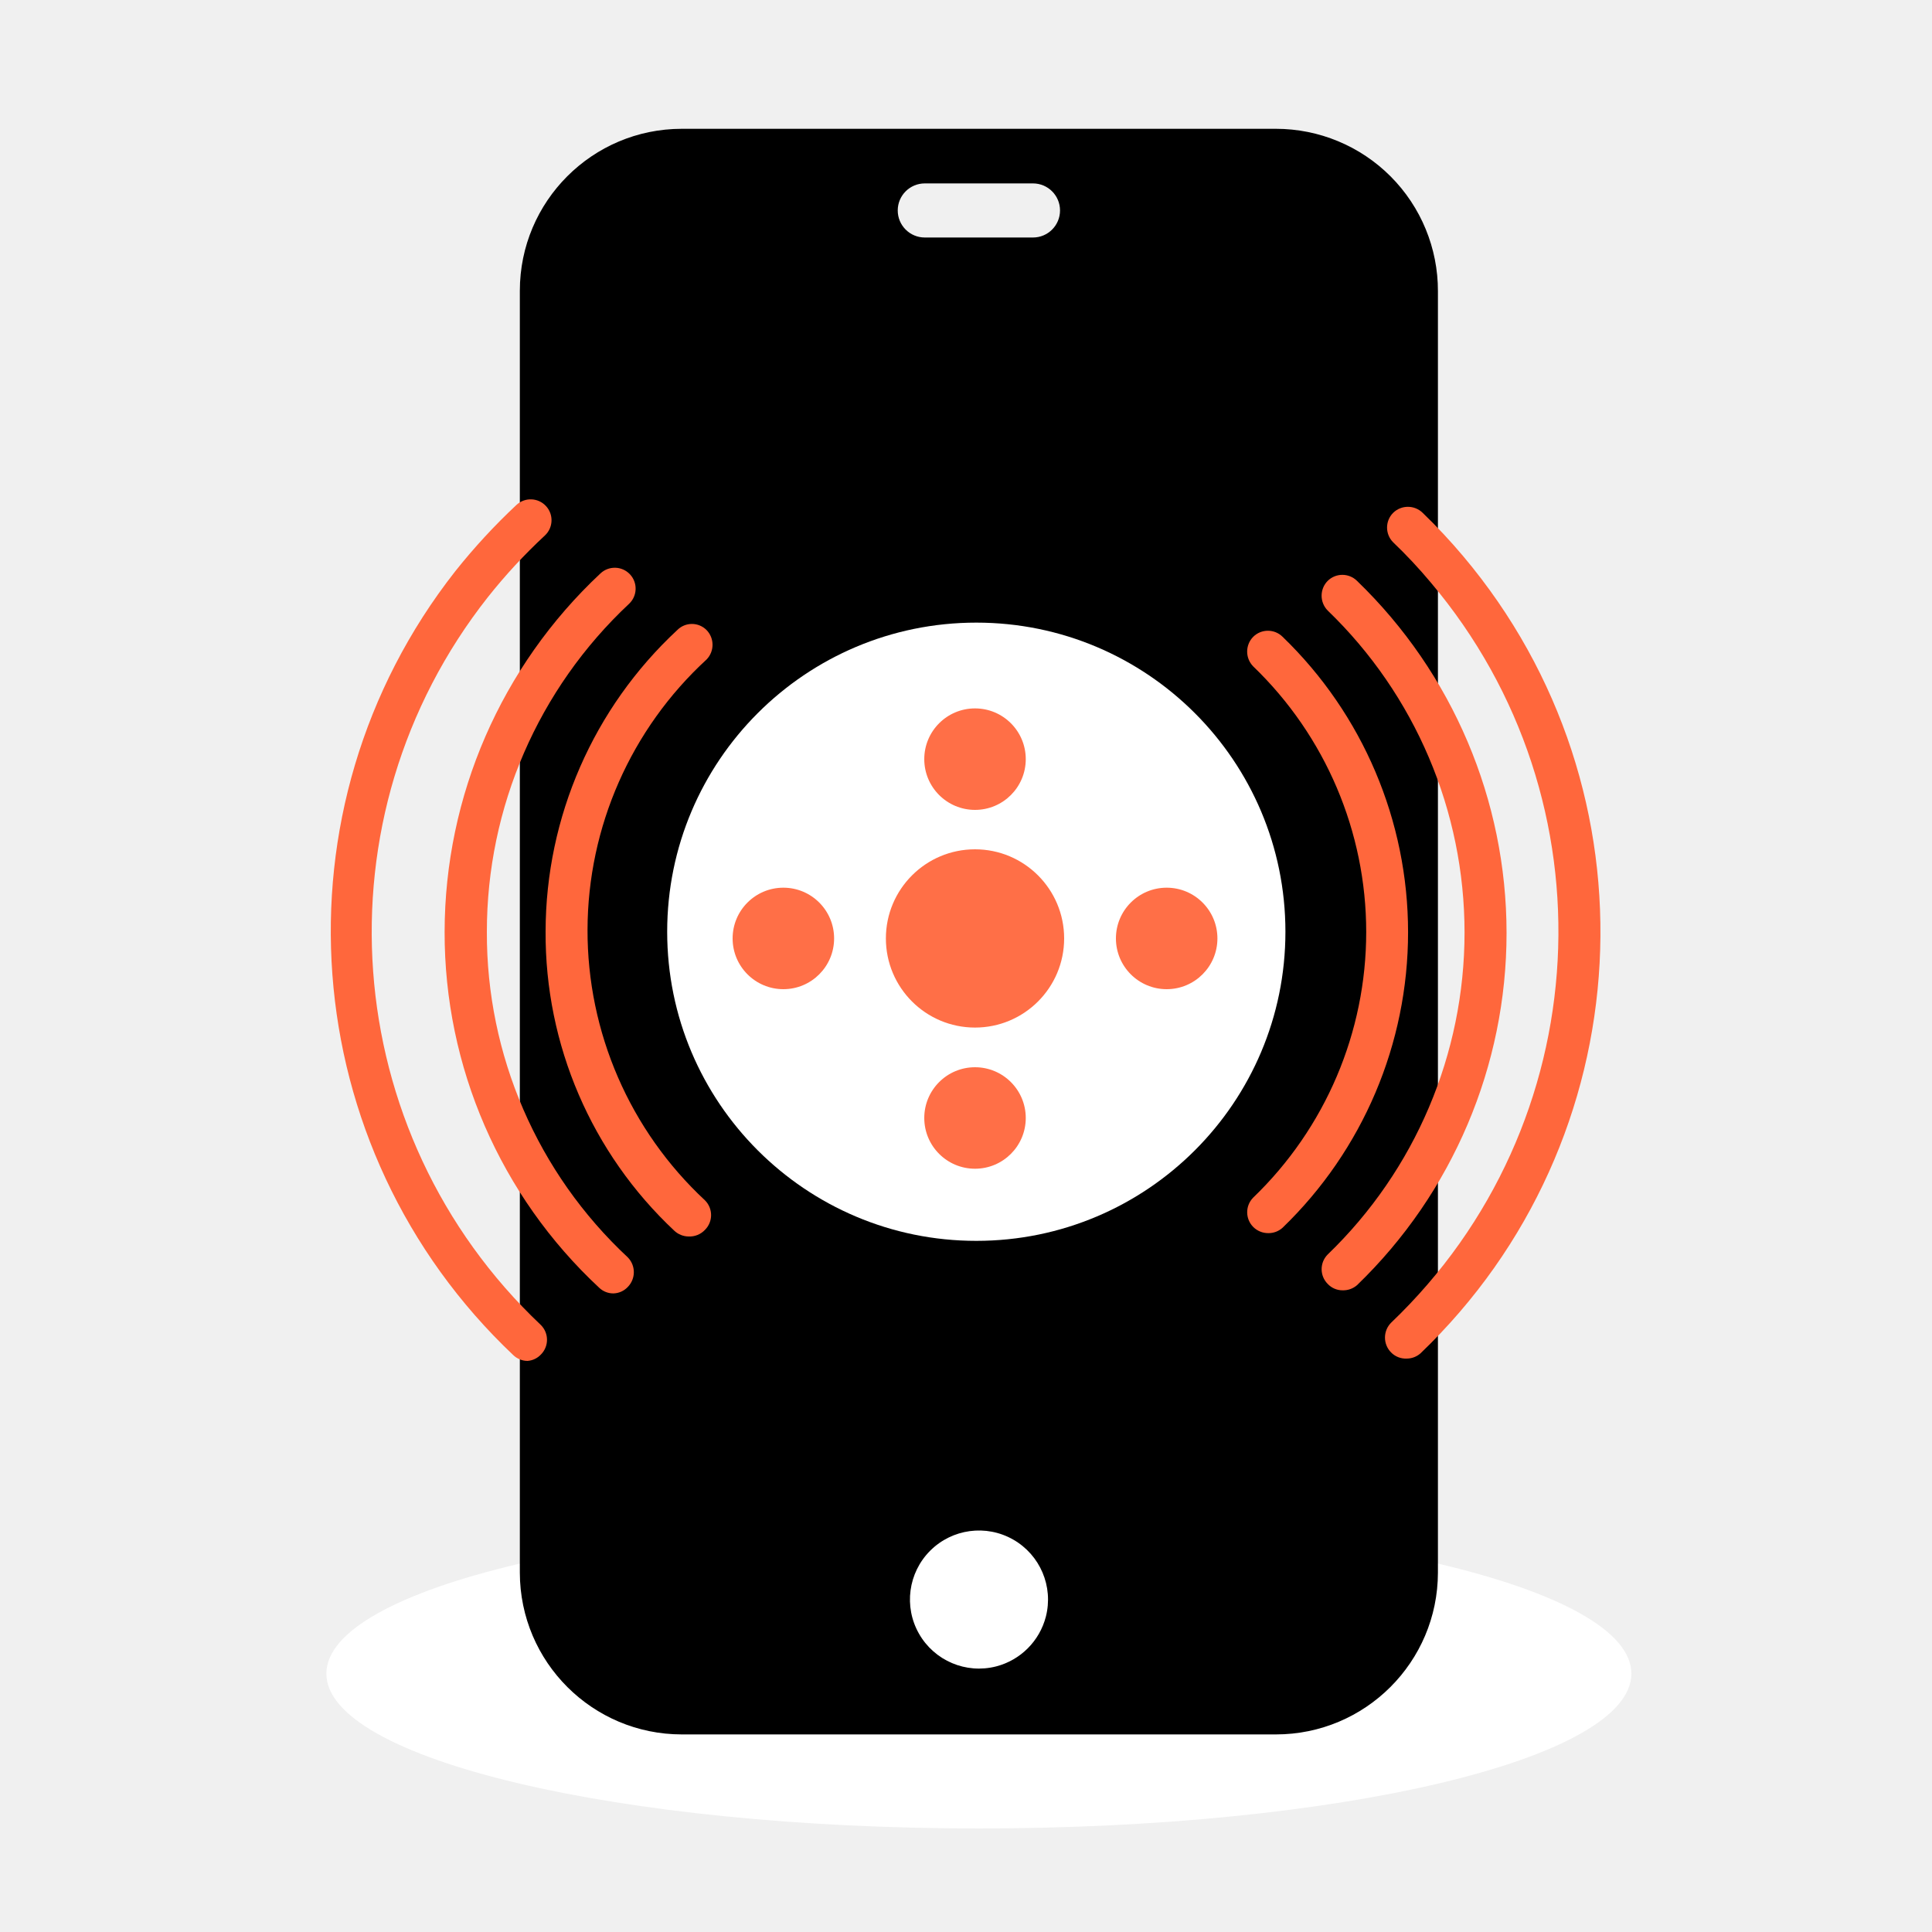
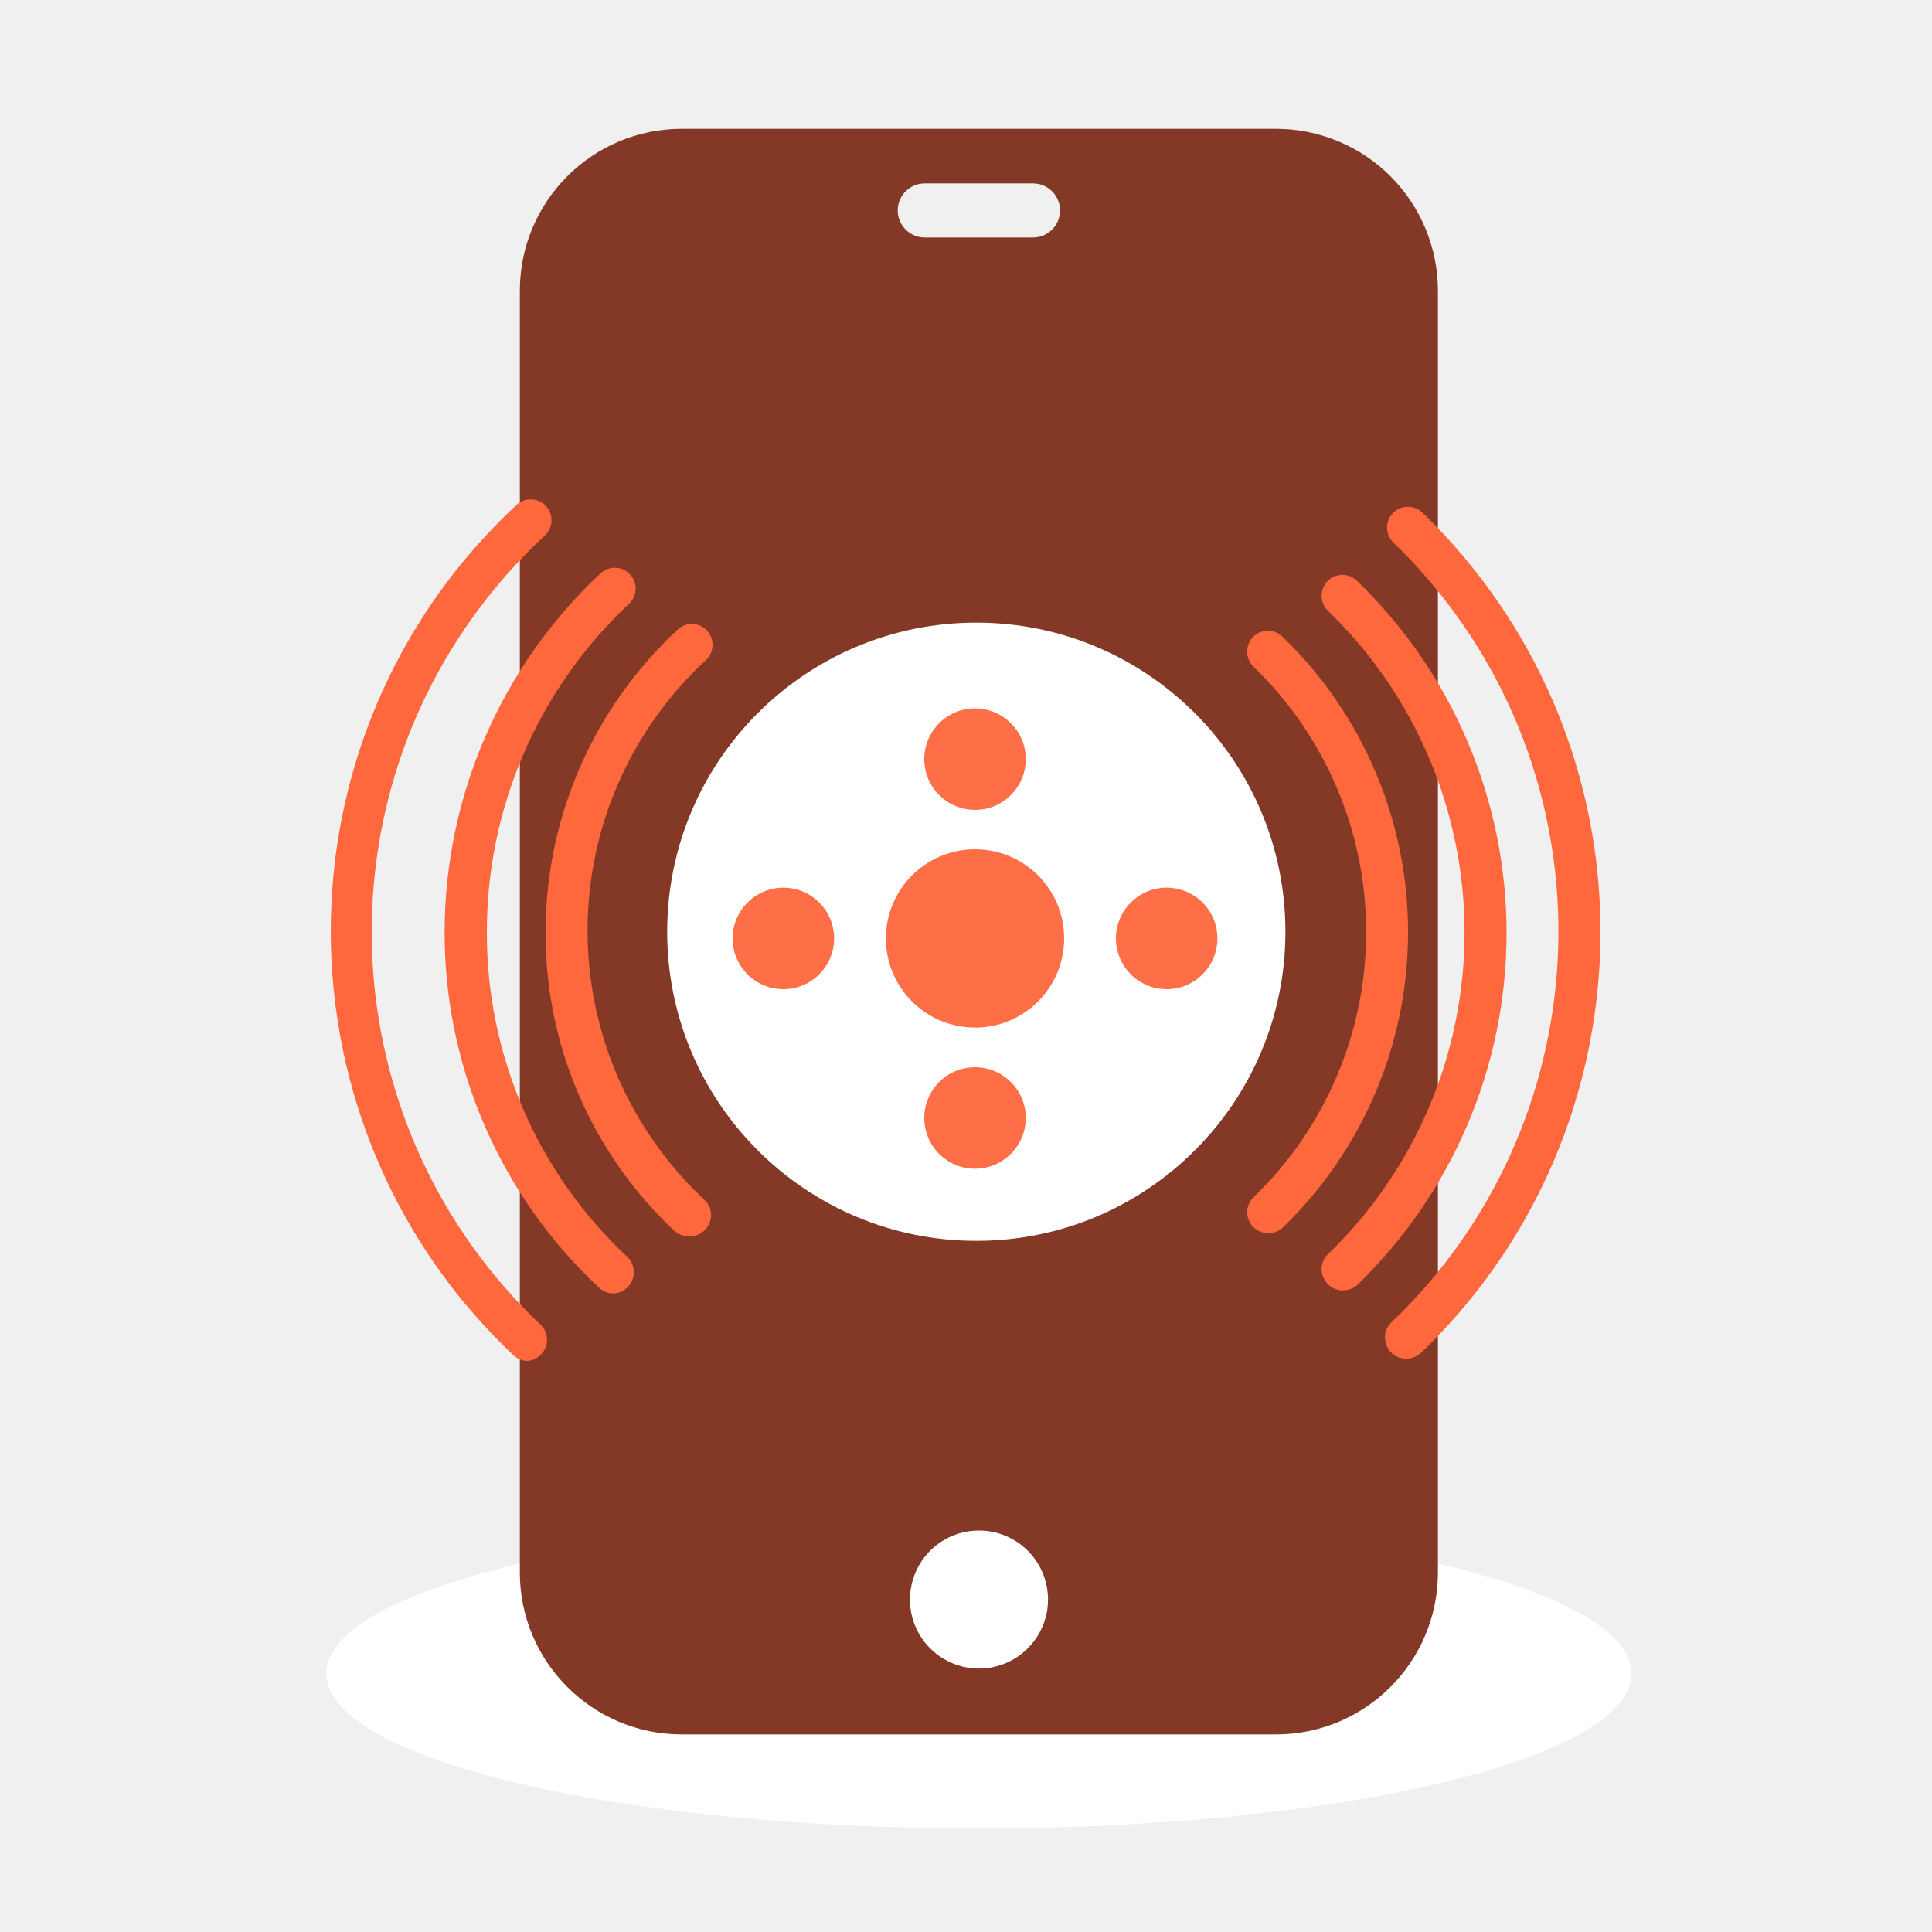
<svg xmlns="http://www.w3.org/2000/svg" id="Layer_1" data-name="Layer 1" viewBox="12 12 75 75">
  <defs>
-     <style>.emergency-calling__cls-1{fill:#e6f5fd;}.emergency-calling__cls-2{fill:#fff;}.cls-3{fill:#843926;}.emergency-calling__cls-4{fill:#ff6f47;}.emergency-calling__cls-5{fill:#ff673c;}</style>
+     <style>.emergency-calling__cls-1{fill:#e6f5fd;}.emergency-calling__cls-2{fill:#fff;}.emergency-calling__cls-3{fill:#843926;}.emergency-calling__cls-4{fill:#ff6f47;}.emergency-calling__cls-5{fill:#ff673c;}</style>
  </defs>
  <ellipse class="emergency-calling__cls-2" cx="50" cy="76.97" rx="25.33" ry="6.01" />
  <g id="surface1">
    <path class="emergency-calling__cls-3" d="M61.53,17H38.47a6.29,6.29,0,0,0-6.29,6.29V73.05a6.29,6.29,0,0,0,6.29,6.28H61.53a6.29,6.29,0,0,0,6.29-6.28V23.31A6.29,6.29,0,0,0,61.53,17ZM47.9,19.12h4.2a1.05,1.05,0,0,1,0,2.1H47.9a1.05,1.05,0,0,1,0-2.1Zm2.77,57.57a2.68,2.68,0,1,1,1.93-1.93A2.69,2.69,0,0,1,50.67,76.69Z" />
  </g>
  <circle class="emergency-calling__cls-2" cx="49.9" cy="48.17" r="12" />
  <g id="Avatar_-_9-1-1" data-name="Avatar - 9-1-1">
    <circle class="emergency-calling__cls-4" cx="49.85" cy="48.43" r="3.46" />
    <circle class="emergency-calling__cls-4" cx="49.85" cy="41.47" r="1.97" />
    <circle class="emergency-calling__cls-4" cx="49.85" cy="55.4" r="1.97" />
    <circle class="emergency-calling__cls-4" cx="42.41" cy="48.43" r="1.97" />
    <circle class="emergency-calling__cls-4" cx="57.29" cy="48.43" r="1.97" />
  </g>
  <path class="emergency-calling__cls-5" d="M32.48,64.83a.8.8,0,0,1-.55-.22,22.64,22.64,0,0,1-2.26-30.43,23.93,23.93,0,0,1,2.38-2.58.81.81,0,0,1,1.1,1.19,21.51,21.51,0,0,0-2.21,2.39A21,21,0,0,0,33,63.44a.81.81,0,0,1,0,1.14A.79.79,0,0,1,32.48,64.83Z" />
  <path class="emergency-calling__cls-5" d="M35.81,62.21a.79.79,0,0,1-.55-.22,18.82,18.82,0,0,1-6-13.82,19.08,19.08,0,0,1,6.05-13.91.81.81,0,1,1,1.11,1.18A17.43,17.43,0,0,0,30.9,48.17a17.19,17.19,0,0,0,5.47,12.64.82.82,0,0,1,0,1.15A.79.79,0,0,1,35.81,62.21Z" />
  <path class="emergency-calling__cls-5" d="M38.73,60a.82.82,0,0,1-.55-.22,15.8,15.8,0,0,1-5-11.63,16,16,0,0,1,5.11-11.69.8.8,0,0,1,1.14,0,.82.82,0,0,1,0,1.14,14.3,14.3,0,0,0-.06,21,.81.81,0,0,1,0,1.14A.82.82,0,0,1,38.73,60Z" />
  <path class="emergency-calling__cls-5" d="M66.61,64.74A.8.8,0,0,1,66,64.5a.82.82,0,0,1,0-1.15,21,21,0,0,0,1.54-28.74,19.18,19.18,0,0,0-1.46-1.56.81.81,0,0,1,0-1.14.82.82,0,0,1,1.15,0,22.34,22.34,0,0,1,1.57,1.68,22.64,22.64,0,0,1-1.66,30.95A.81.81,0,0,1,66.61,64.74Z" />
  <path class="emergency-calling__cls-5" d="M61.24,59.87a.82.82,0,0,1-.59-.24.81.81,0,0,1,0-1.14,14.31,14.31,0,0,0,0-20.62.82.82,0,0,1,0-1.15.81.81,0,0,1,1.14,0,15.94,15.94,0,0,1,0,22.94A.81.81,0,0,1,61.24,59.87Z" />
  <path class="emergency-calling__cls-5" d="M64.12,62.09a.79.79,0,0,1-.58-.25.81.81,0,0,1,0-1.14,17.36,17.36,0,0,0,0-25,.82.82,0,0,1,0-1.15.81.81,0,0,1,1.14,0,19,19,0,0,1,0,27.34A.82.82,0,0,1,64.12,62.09Z" />
</svg>
